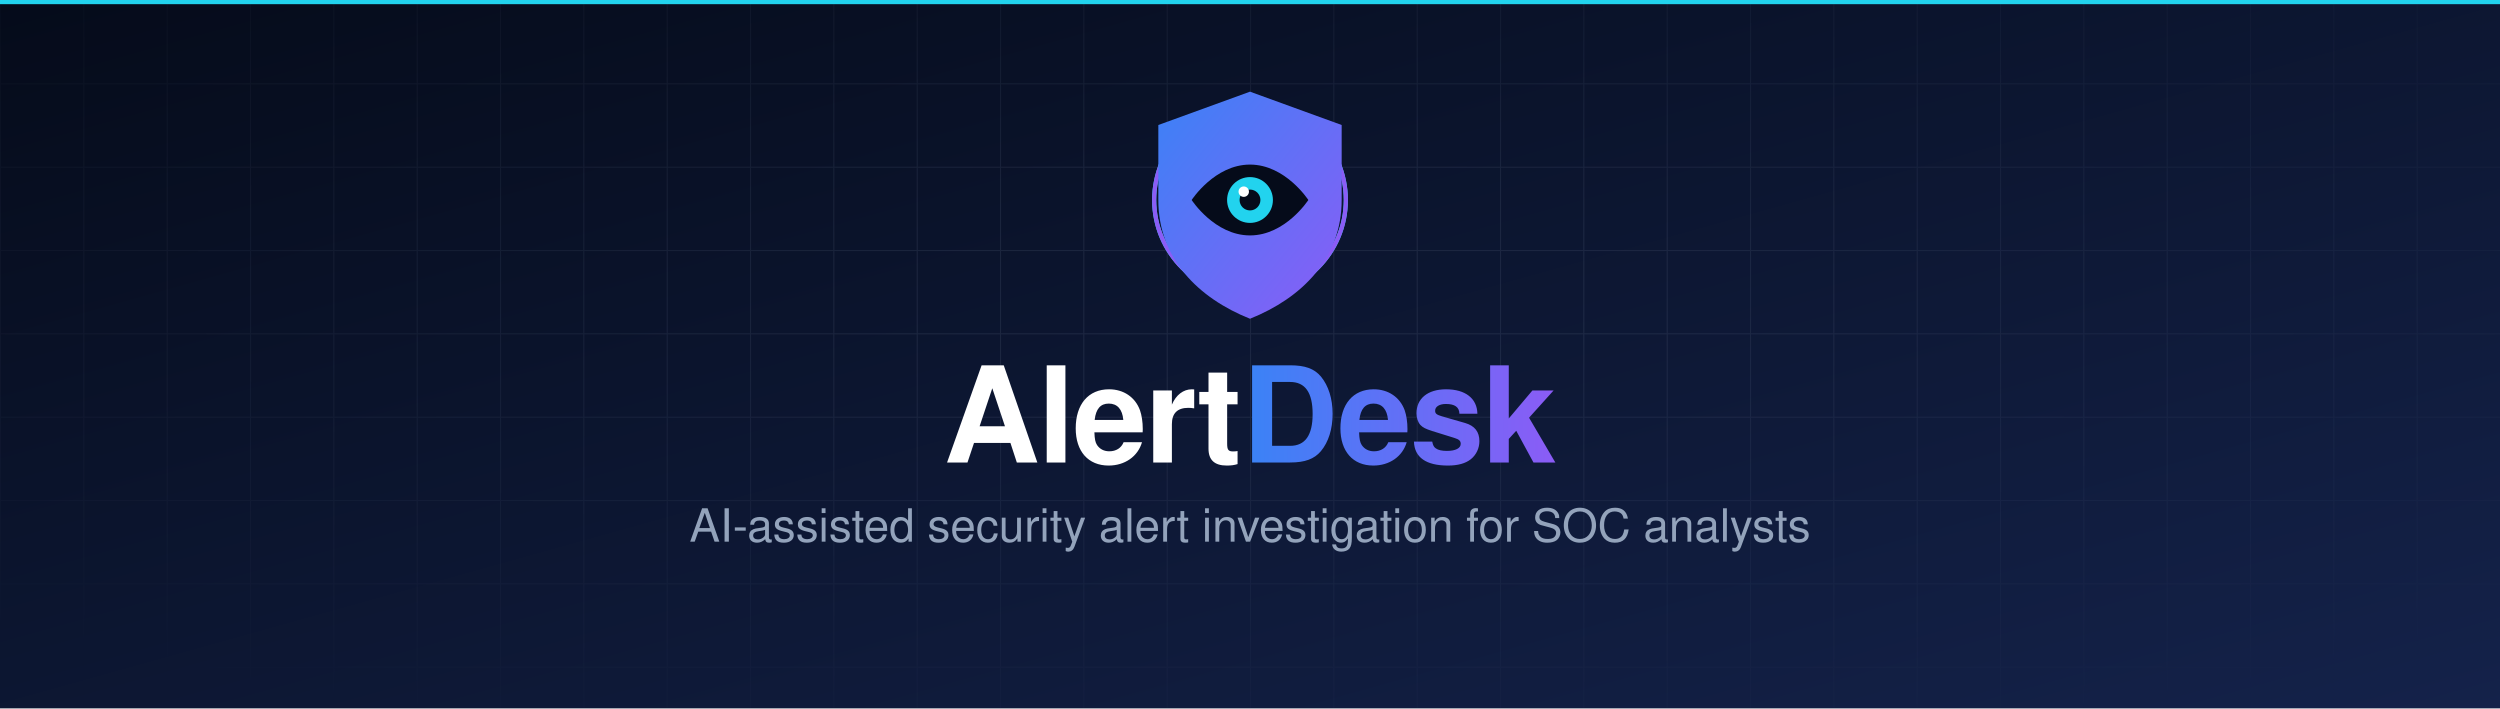
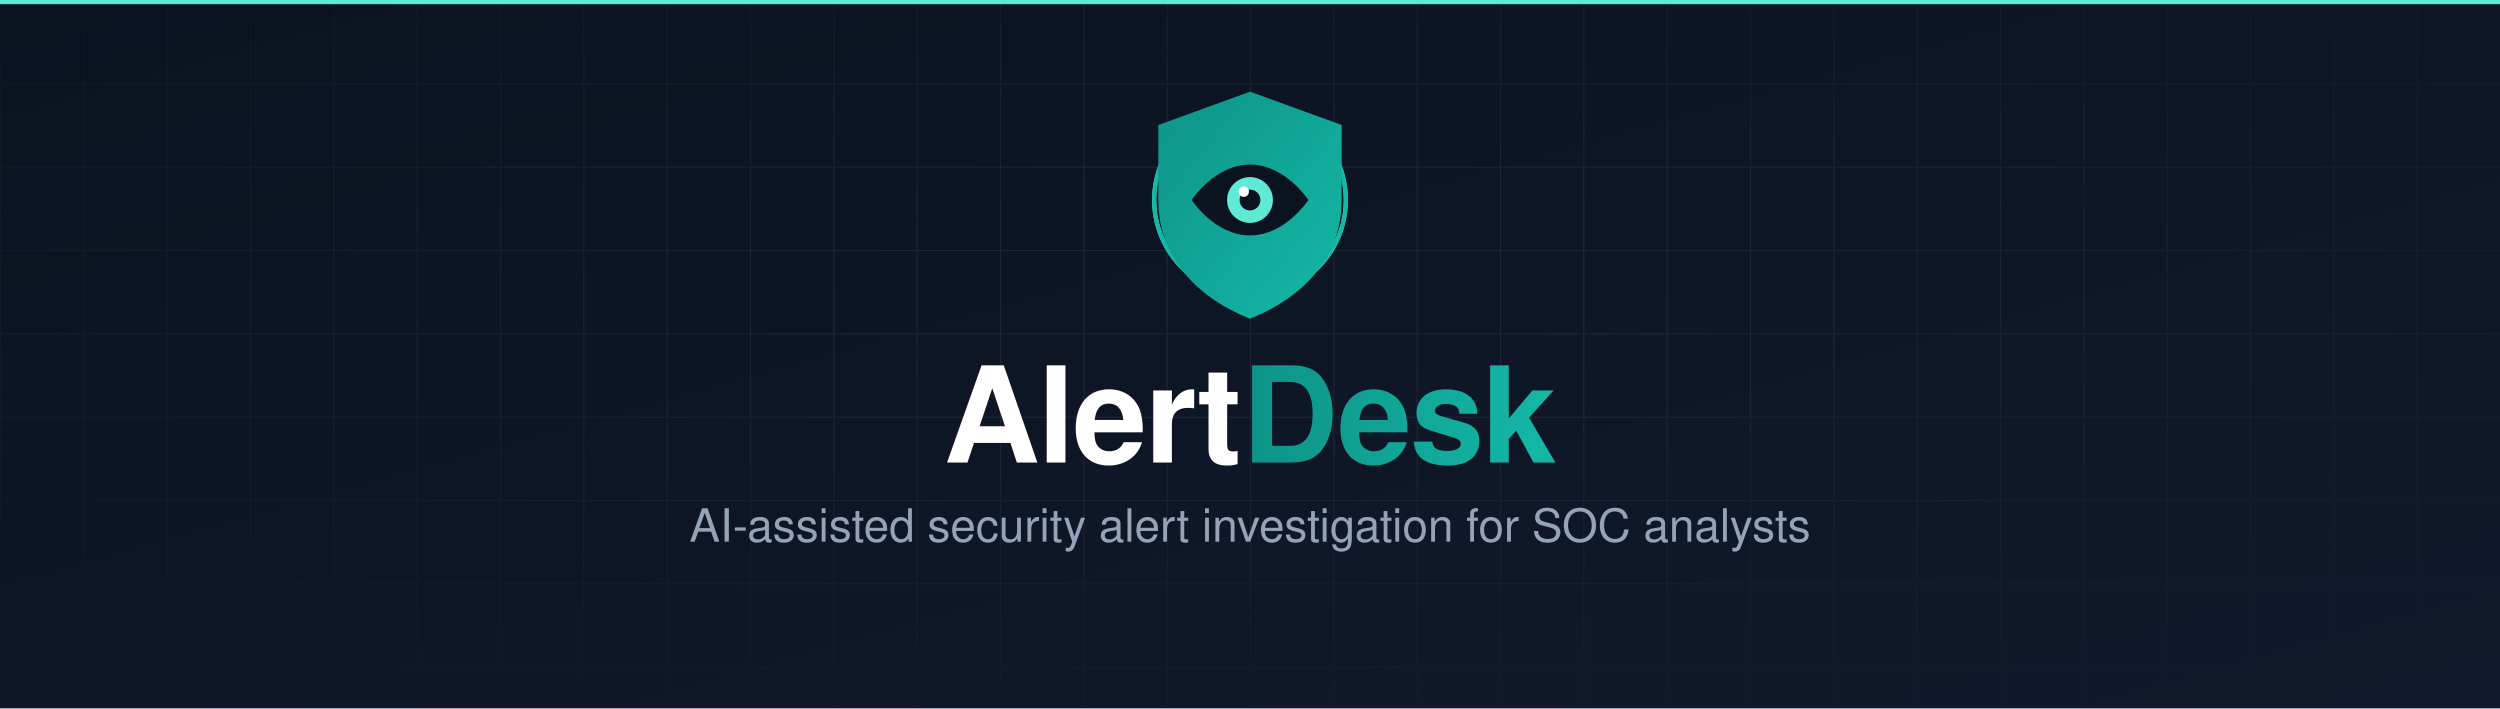
<svg xmlns="http://www.w3.org/2000/svg" viewBox="0 0 1200 340" width="1200" height="340" role="img" aria-label="AlertDesk - AI SOC Analyst Assistant">
  <defs>
    <linearGradient id="bg" x1="0" y1="0" x2="1" y2="1">
-       <stop offset="0" stop-color="#050b1a" />
-       <stop offset="1" stop-color="#14224a" />
+       <stop offset="0" stop-color="#0b1220" />
+       <stop offset="1" stop-color="#111a2c" />
    </linearGradient>
    <linearGradient id="g" x1="0" y1="0" x2="1" y2="0">
-       <stop offset="0" stop-color="#22d3ee" />
-       <stop offset=".5" stop-color="#3b82f6" />
-       <stop offset="1" stop-color="#8b5cf6" />
+       <stop offset="0" stop-color="#5eead4" />
+       <stop offset=".5" stop-color="#0d9488" />
+       <stop offset="1" stop-color="#14b8a6" />
    </linearGradient>
    <linearGradient id="sh" x1="0" y1="0" x2="1" y2="1">
-       <stop offset="0" stop-color="#3b82f6" />
-       <stop offset="1" stop-color="#8b5cf6" />
+       <stop offset="0" stop-color="#0d9488" />
+       <stop offset="1" stop-color="#14b8a6" />
    </linearGradient>
    <pattern id="grid" width="40" height="40" patternUnits="userSpaceOnUse">
      <path d="M40 0H0V40" fill="none" stroke="#94a3b8" stroke-opacity=".12" />
    </pattern>
    <radialGradient id="fade" cx=".5" cy=".4" r=".7">
      <stop offset=".2" stop-color="#fff" />
      <stop offset="1" stop-color="#000" />
    </radialGradient>
    <mask id="m">
      <rect width="1200" height="340" fill="url(#fade)" />
    </mask>
    <style>
      .t { font-family: 'Segoe UI', system-ui, -apple-system, Helvetica, Arial, sans-serif; }
      .ring { transform-origin: 600px 96px; animation: ping 2.6s ease-out infinite; }
      .ring2 { animation-delay: 1.3s; }
      @keyframes ping { 0% { opacity: .8; transform: scale(.6); } 100% { opacity: 0; transform: scale(1.8); } }
      .pupil { animation: look 6s ease-in-out infinite; }
      @keyframes look { 0%,100% { transform: translate(0,0); } 25% { transform: translate(7px,-2px); } 55% { transform: translate(-7px,2px); } 80% { transform: translate(3px,3px); } }
      .eye { transform-origin: 600px 96px; animation: blink 6s infinite; }
      @keyframes blink { 0%,92%,100% { transform: scaleY(1); } 95% { transform: scaleY(.08); } }
      .scan { animation: scan 4s linear infinite; }
      @keyframes scan { 0% { transform: translateY(0); opacity: 0; } 15%,85% { opacity: .7; } 100% { transform: translateY(340px); opacity: 0; } }
      .fl { animation: fl 5s ease-in-out infinite; }
      @keyframes fl { 0%,100% { transform: translateY(0); } 50% { transform: translateY(-8px); } }
      .chip { animation: fade 8s infinite; opacity: 0; }
      @keyframes fade { 0% { opacity: 0; } 10%,60% { opacity: 1; } 75%,100% { opacity: 0; } }
    </style>
  </defs>
  <rect width="1200" height="340" fill="url(#bg)" />
  <rect width="1200" height="340" fill="url(#grid)" mask="url(#m)" />
-   <rect class="scan" x="0" y="0" width="1200" height="2" fill="#22d3ee" />
+   <rect class="scan" x="0" y="0" width="1200" height="2" fill="#5eead4" />
  <g class="fl">
-     <circle class="ring" cx="600" cy="96" r="46" fill="none" stroke="#22d3ee" stroke-width="2" />
-     <circle class="ring ring2" cx="600" cy="96" r="46" fill="none" stroke="#8b5cf6" stroke-width="2" />
+     <circle class="ring" cx="600" cy="96" r="46" fill="none" stroke="#5eead4" stroke-width="2" />
+     <circle class="ring ring2" cx="600" cy="96" r="46" fill="none" stroke="#14b8a6" stroke-width="2" />
    <path d="M600 44l44 16v36c0 28-19 47-44 57-25-10-44-29-44-57V60l44-16Z" fill="url(#sh)" />
    <g class="eye">
-       <path d="M572 96s11-17 28-17 28 17 28 17-11 17-28 17-28-17-28-17Z" fill="#050b1a" />
+       <path d="M572 96s11-17 28-17 28 17 28 17-11 17-28 17-28-17-28-17Z" fill="#0b1220" />
      <g class="pupil">
-         <circle cx="600" cy="96" r="11" fill="#22d3ee" />
-         <circle cx="600" cy="96" r="5" fill="#050b1a" />
+         <circle cx="600" cy="96" r="11" fill="#5eead4" />
+         <circle cx="600" cy="96" r="5" fill="#0b1220" />
        <circle cx="597" cy="92" r="2.500" fill="#fff" />
      </g>
    </g>
  </g>
  <text class="t" x="600" y="222" text-anchor="middle" font-size="64" font-weight="800" fill="#fff" letter-spacing="-1">Alert<tspan fill="url(#g)">Desk</tspan>
  </text>
-   <text class="t" x="600" y="260" text-anchor="middle" font-size="22" fill="#93a3bb">AI-assisted security alert investigation for SOC analysts</text>
-   <g class="t" font-size="14" fill="#22d3ee">
+   <text class="t" x="600" y="260" text-anchor="middle" font-size="22" fill="#94a3b8">AI-assisted security alert investigation for SOC analysts</text>
+   <g class="t" font-size="14" fill="#5eead4">
    <g class="chip">
-       <rect x="90" y="70" width="150" height="30" rx="15" fill="#22d3ee" fill-opacity=".1" stroke="#22d3ee" stroke-opacity=".4" />
+       <rect x="90" y="70" width="150" height="30" rx="15" fill="#5eead4" fill-opacity=".1" stroke="#5eead4" stroke-opacity=".4" />
      <text x="165" y="90" text-anchor="middle">T1566 Phishing</text>
    </g>
    <g class="chip" style="animation-delay:2s">
-       <rect x="150" y="190" width="170" height="30" rx="15" fill="#22d3ee" fill-opacity=".1" stroke="#22d3ee" stroke-opacity=".4" />
+       <rect x="150" y="190" width="170" height="30" rx="15" fill="#5eead4" fill-opacity=".1" stroke="#5eead4" stroke-opacity=".4" />
      <text x="235" y="210" text-anchor="middle">T1059 Execution</text>
    </g>
    <g class="chip" style="animation-delay:4s">
-       <rect x="930" y="80" width="170" height="30" rx="15" fill="#22d3ee" fill-opacity=".1" stroke="#22d3ee" stroke-opacity=".4" />
+       <rect x="930" y="80" width="170" height="30" rx="15" fill="#5eead4" fill-opacity=".1" stroke="#5eead4" stroke-opacity=".4" />
      <text x="1015" y="100" text-anchor="middle">T1003 Cred Access</text>
    </g>
    <g class="chip" style="animation-delay:6s">
-       <rect x="880" y="190" width="170" height="30" rx="15" fill="#22d3ee" fill-opacity=".1" stroke="#22d3ee" stroke-opacity=".4" />
+       <rect x="880" y="190" width="170" height="30" rx="15" fill="#5eead4" fill-opacity=".1" stroke="#5eead4" stroke-opacity=".4" />
      <text x="965" y="210" text-anchor="middle">T1567 Exfiltration</text>
    </g>
  </g>
</svg>
